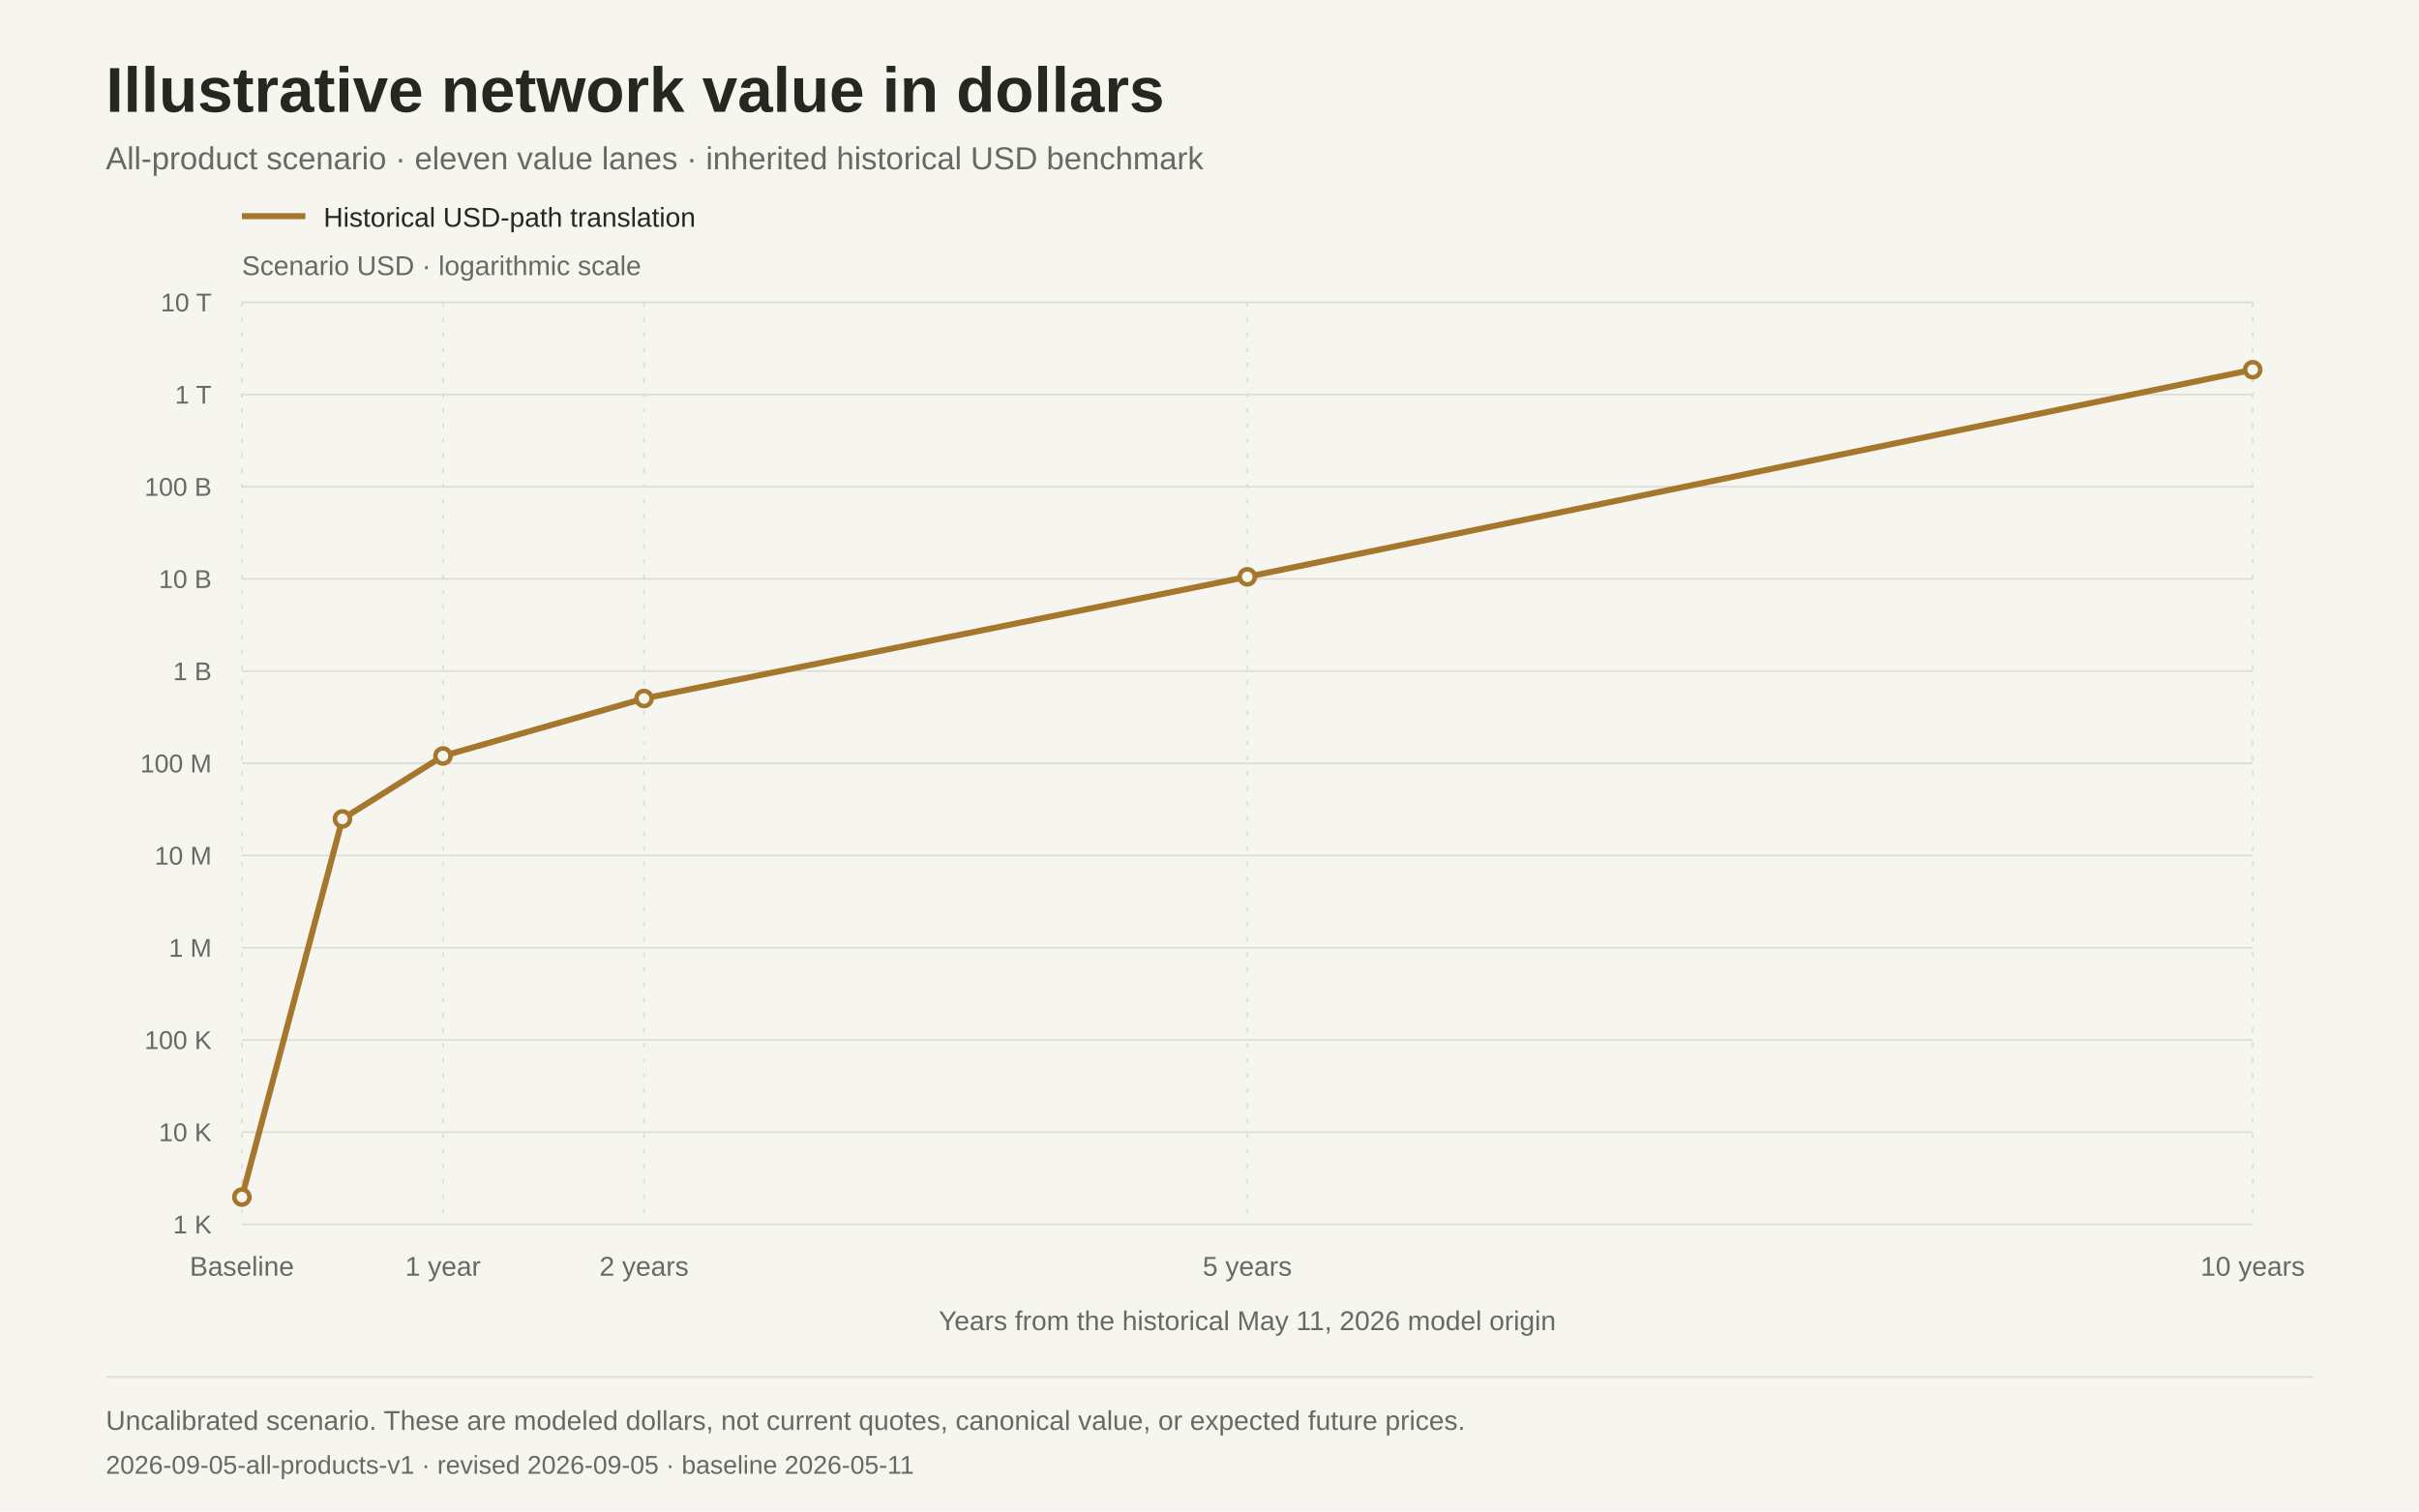
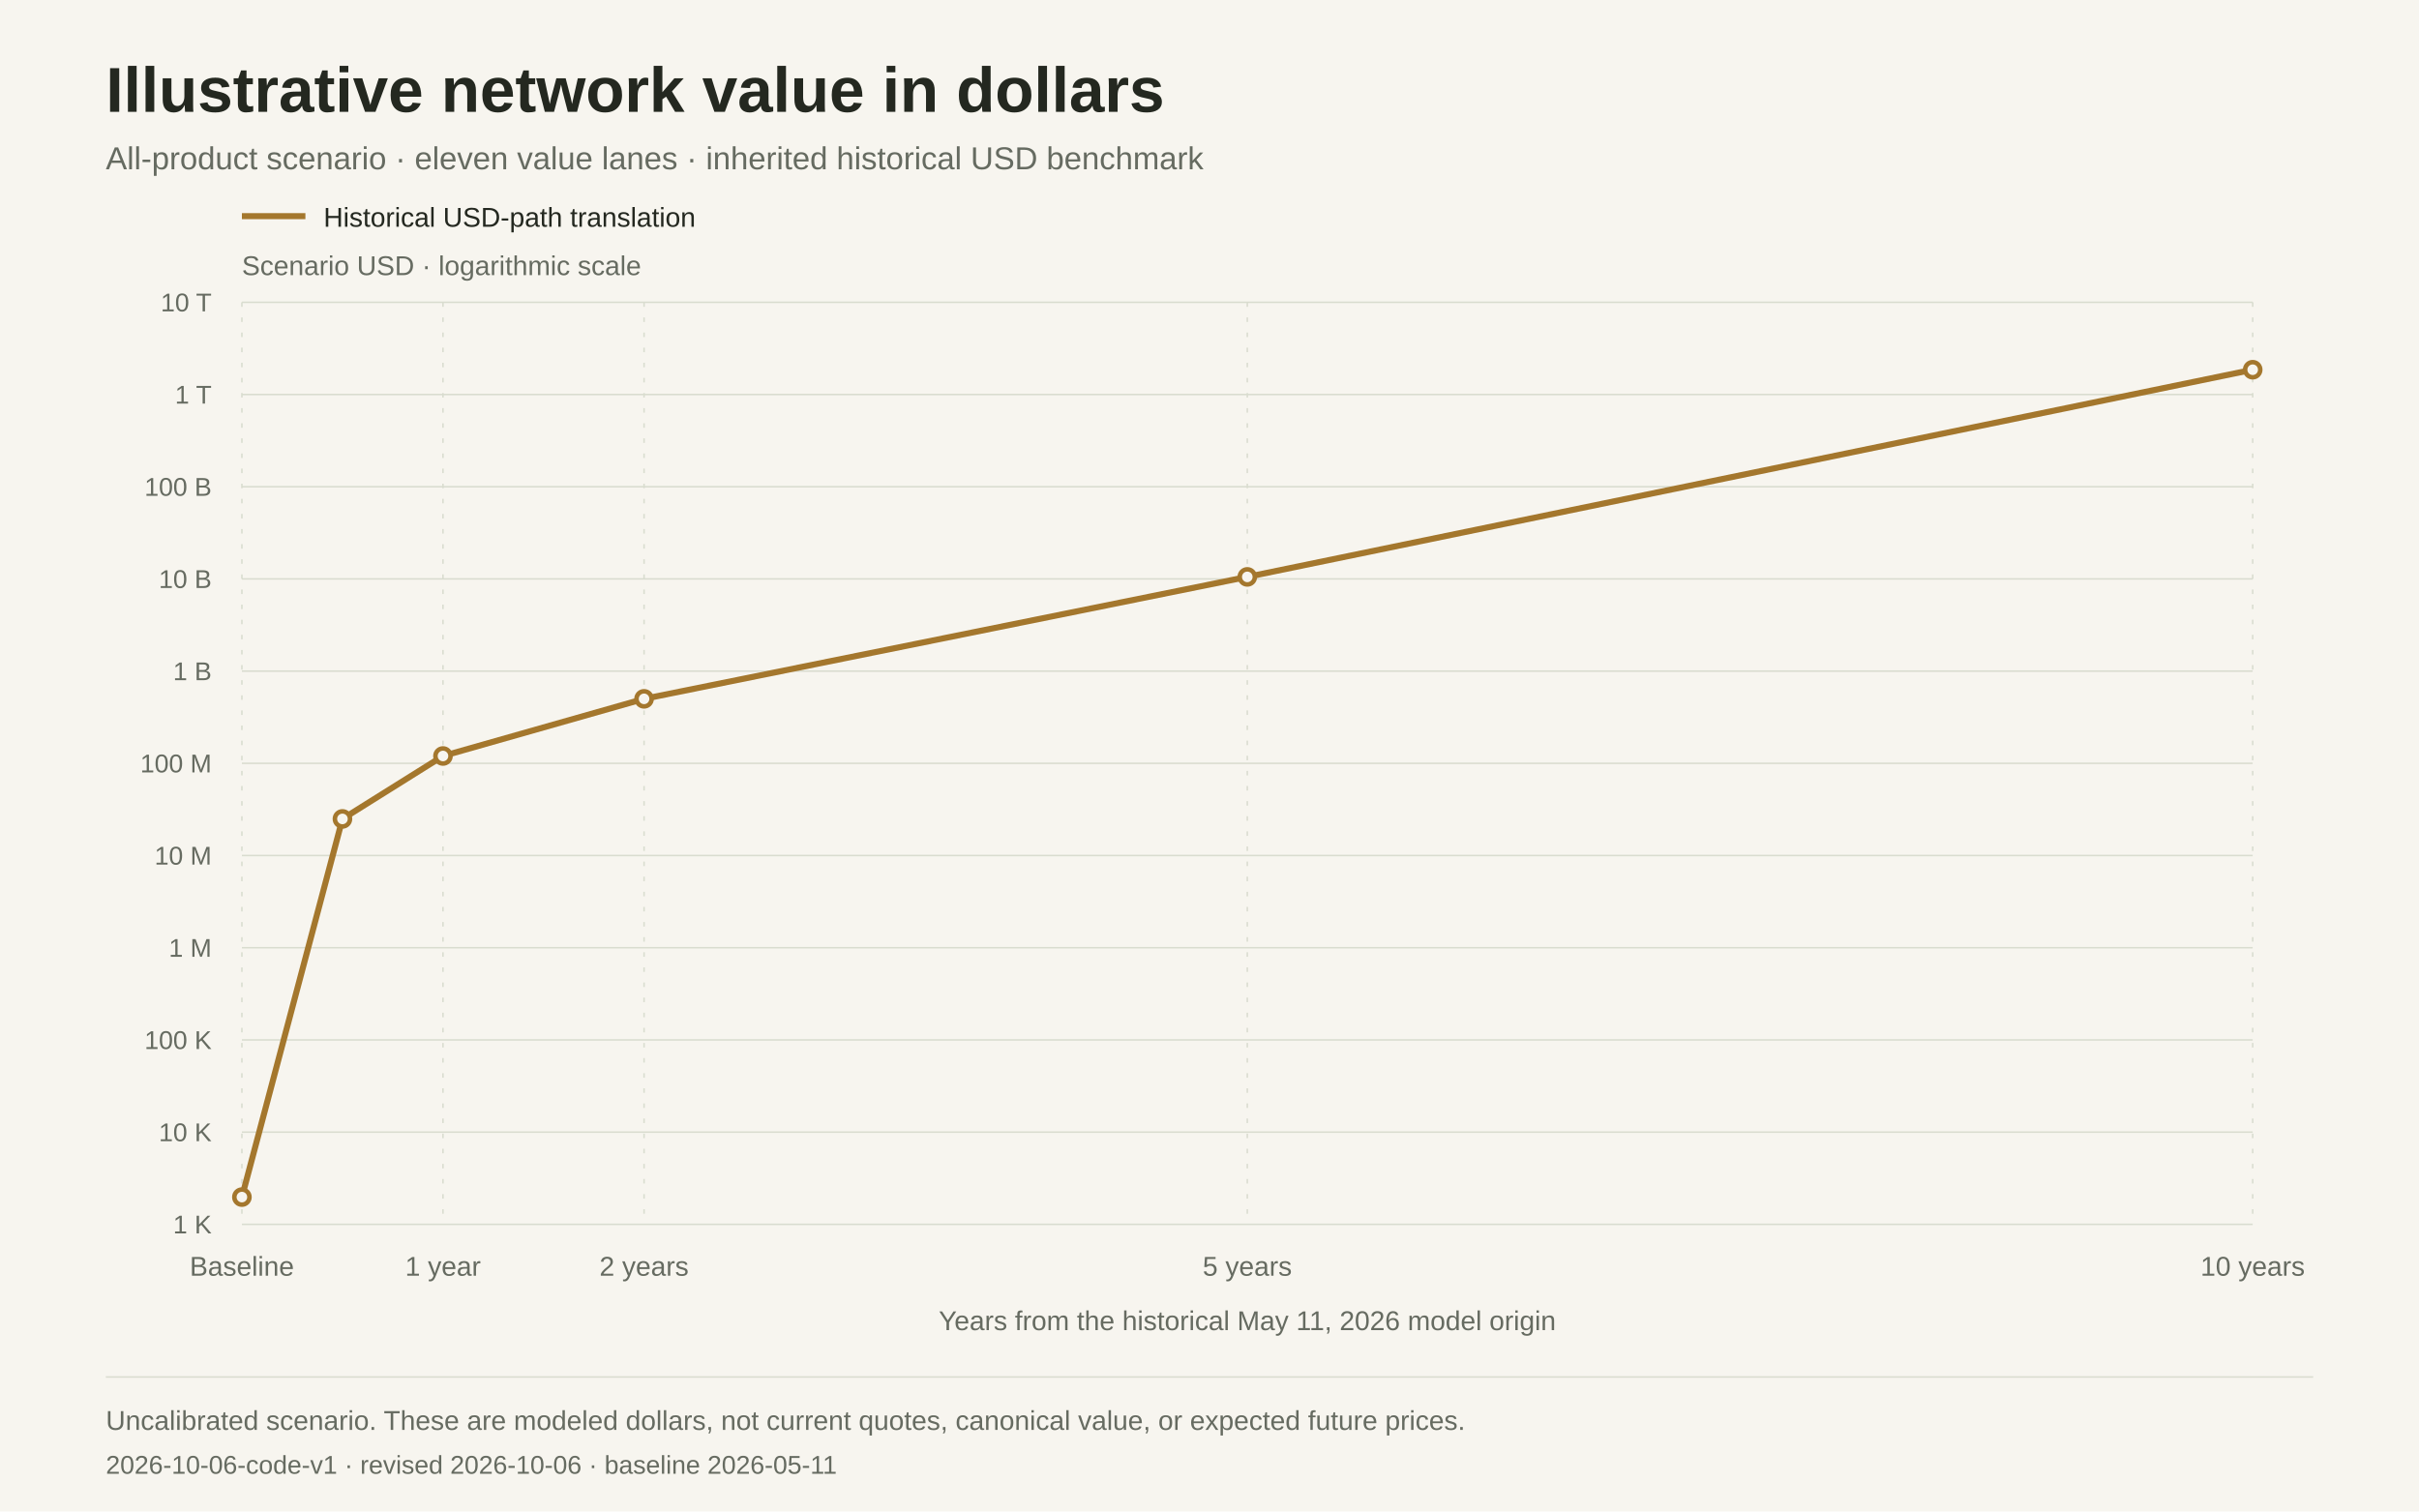
<svg xmlns="http://www.w3.org/2000/svg" width="1600" height="1000" viewBox="0 0 1600 1000" role="img" aria-labelledby="title description">
  <style>text { font-family: Arial, Helvetica, sans-serif; } .mono { font-variant-numeric: tabular-nums; }</style>
  <rect width="1600" height="1000" fill="#f7f5ef" />
  <text x="70" y="74" font-size="42" fill="#242820" font-weight="700" text-anchor="start">Illustrative network value in dollars</text>
  <text x="70" y="112" font-size="21" fill="#666b61" font-weight="400" text-anchor="start">All-product scenario · eleven value lanes · inherited historical USD benchmark</text>
  <text x="160" y="182" font-size="18" fill="#666b61" font-weight="400" text-anchor="start">Scenario USD · logarithmic scale</text>
  <line x1="160" x2="1490" y1="810" y2="810" stroke="#d9dccf" />
  <text x="140" y="816" font-size="17" fill="#666b61" font-weight="400" text-anchor="end">1 K</text>
  <line x1="160" x2="1490" y1="749" y2="749" stroke="#d9dccf" />
  <text x="140" y="755" font-size="17" fill="#666b61" font-weight="400" text-anchor="end">10 K</text>
  <line x1="160" x2="1490" y1="688" y2="688" stroke="#d9dccf" />
  <text x="140" y="694" font-size="17" fill="#666b61" font-weight="400" text-anchor="end">100 K</text>
  <line x1="160" x2="1490" y1="627" y2="627" stroke="#d9dccf" />
  <text x="140" y="633" font-size="17" fill="#666b61" font-weight="400" text-anchor="end">1 M</text>
  <line x1="160" x2="1490" y1="566" y2="566" stroke="#d9dccf" />
  <text x="140" y="572" font-size="17" fill="#666b61" font-weight="400" text-anchor="end">10 M</text>
  <line x1="160" x2="1490" y1="505" y2="505" stroke="#d9dccf" />
  <text x="140" y="511" font-size="17" fill="#666b61" font-weight="400" text-anchor="end">100 M</text>
  <line x1="160" x2="1490" y1="444" y2="444" stroke="#d9dccf" />
  <text x="140" y="450" font-size="17" fill="#666b61" font-weight="400" text-anchor="end">1 B</text>
  <line x1="160" x2="1490" y1="383" y2="383" stroke="#d9dccf" />
  <text x="140" y="389" font-size="17" fill="#666b61" font-weight="400" text-anchor="end">10 B</text>
  <line x1="160" x2="1490" y1="322" y2="322" stroke="#d9dccf" />
  <text x="140" y="328" font-size="17" fill="#666b61" font-weight="400" text-anchor="end">100 B</text>
  <line x1="160" x2="1490" y1="261" y2="261" stroke="#d9dccf" />
  <text x="140" y="267" font-size="17" fill="#666b61" font-weight="400" text-anchor="end">1 T</text>
  <line x1="160" x2="1490" y1="200" y2="200" stroke="#d9dccf" />
  <text x="140" y="206" font-size="17" fill="#666b61" font-weight="400" text-anchor="end">10 T</text>
  <line x1="160" x2="160" y1="200" y2="810" stroke="#d9dccf" stroke-dasharray="3 7" />
  <text x="160" y="844" font-size="18" fill="#666b61" font-weight="400" text-anchor="middle">Baseline</text>
  <line x1="293" x2="293" y1="200" y2="810" stroke="#d9dccf" stroke-dasharray="3 7" />
  <text x="293" y="844" font-size="18" fill="#666b61" font-weight="400" text-anchor="middle">1 year</text>
  <line x1="426" x2="426" y1="200" y2="810" stroke="#d9dccf" stroke-dasharray="3 7" />
  <text x="426" y="844" font-size="18" fill="#666b61" font-weight="400" text-anchor="middle">2 years</text>
  <line x1="825" x2="825" y1="200" y2="810" stroke="#d9dccf" stroke-dasharray="3 7" />
  <text x="825" y="844" font-size="18" fill="#666b61" font-weight="400" text-anchor="middle">5 years</text>
  <line x1="1490" x2="1490" y1="200" y2="810" stroke="#d9dccf" stroke-dasharray="3 7" />
  <text x="1490" y="844" font-size="18" fill="#666b61" font-weight="400" text-anchor="middle">10 years</text>
  <line x1="160" x2="202" y1="143" y2="143" stroke="#a4772d" stroke-width="4" />
  <text x="214" y="150" font-size="18" fill="#242820" font-weight="400" text-anchor="start">Historical USD-path translation</text>
-   <polyline fill="none" stroke="#a4772d" stroke-width="4" points="160,791.98 226.5,541.785 293,500.154 426,462.132 825,381.614 1490,244.596" />
+   <polyline fill="none" stroke="#a4772d" stroke-width="4" points="160,791.98 226.5,541.785 293,500.154 426,462.339 825,381.662 1490,244.598" />
  <circle cx="160" cy="791.98" r="5" fill="#f7f5ef" stroke="#a4772d" stroke-width="3" />
  <circle cx="226.5" cy="541.785" r="5" fill="#f7f5ef" stroke="#a4772d" stroke-width="3" />
  <circle cx="293" cy="500.154" r="5" fill="#f7f5ef" stroke="#a4772d" stroke-width="3" />
-   <circle cx="426" cy="462.132" r="5" fill="#f7f5ef" stroke="#a4772d" stroke-width="3" />
-   <circle cx="825" cy="381.614" r="5" fill="#f7f5ef" stroke="#a4772d" stroke-width="3" />
-   <circle cx="1490" cy="244.596" r="5" fill="#f7f5ef" stroke="#a4772d" stroke-width="3" />
+   <circle cx="426" cy="462.339" r="5" fill="#f7f5ef" stroke="#a4772d" stroke-width="3" />
+   <circle cx="825" cy="381.662" r="5" fill="#f7f5ef" stroke="#a4772d" stroke-width="3" />
+   <circle cx="1490" cy="244.598" r="5" fill="#f7f5ef" stroke="#a4772d" stroke-width="3" />
  <text x="825" y="880" font-size="18" fill="#666b61" font-weight="400" text-anchor="middle">Years from the historical May 11, 2026 model origin</text>
  <line x1="70" y1="911" x2="1530" y2="911" stroke="#d9dccf" />
  <text x="70" y="946" font-size="18" fill="#666b61" font-weight="400" text-anchor="start">Uncalibrated scenario. These are modeled dollars, not current quotes, canonical value, or expected future prices.</text>
-   <text x="70" y="975" font-size="17" fill="#666b61" font-weight="400" text-anchor="start">2026-09-05-all-products-v1 · revised 2026-09-05 · baseline 2026-05-11</text>
+   <text x="70" y="975" font-size="17" fill="#666b61" font-weight="400" text-anchor="start">2026-10-06-code-v1 · revised 2026-10-06 · baseline 2026-05-11</text>
</svg>
